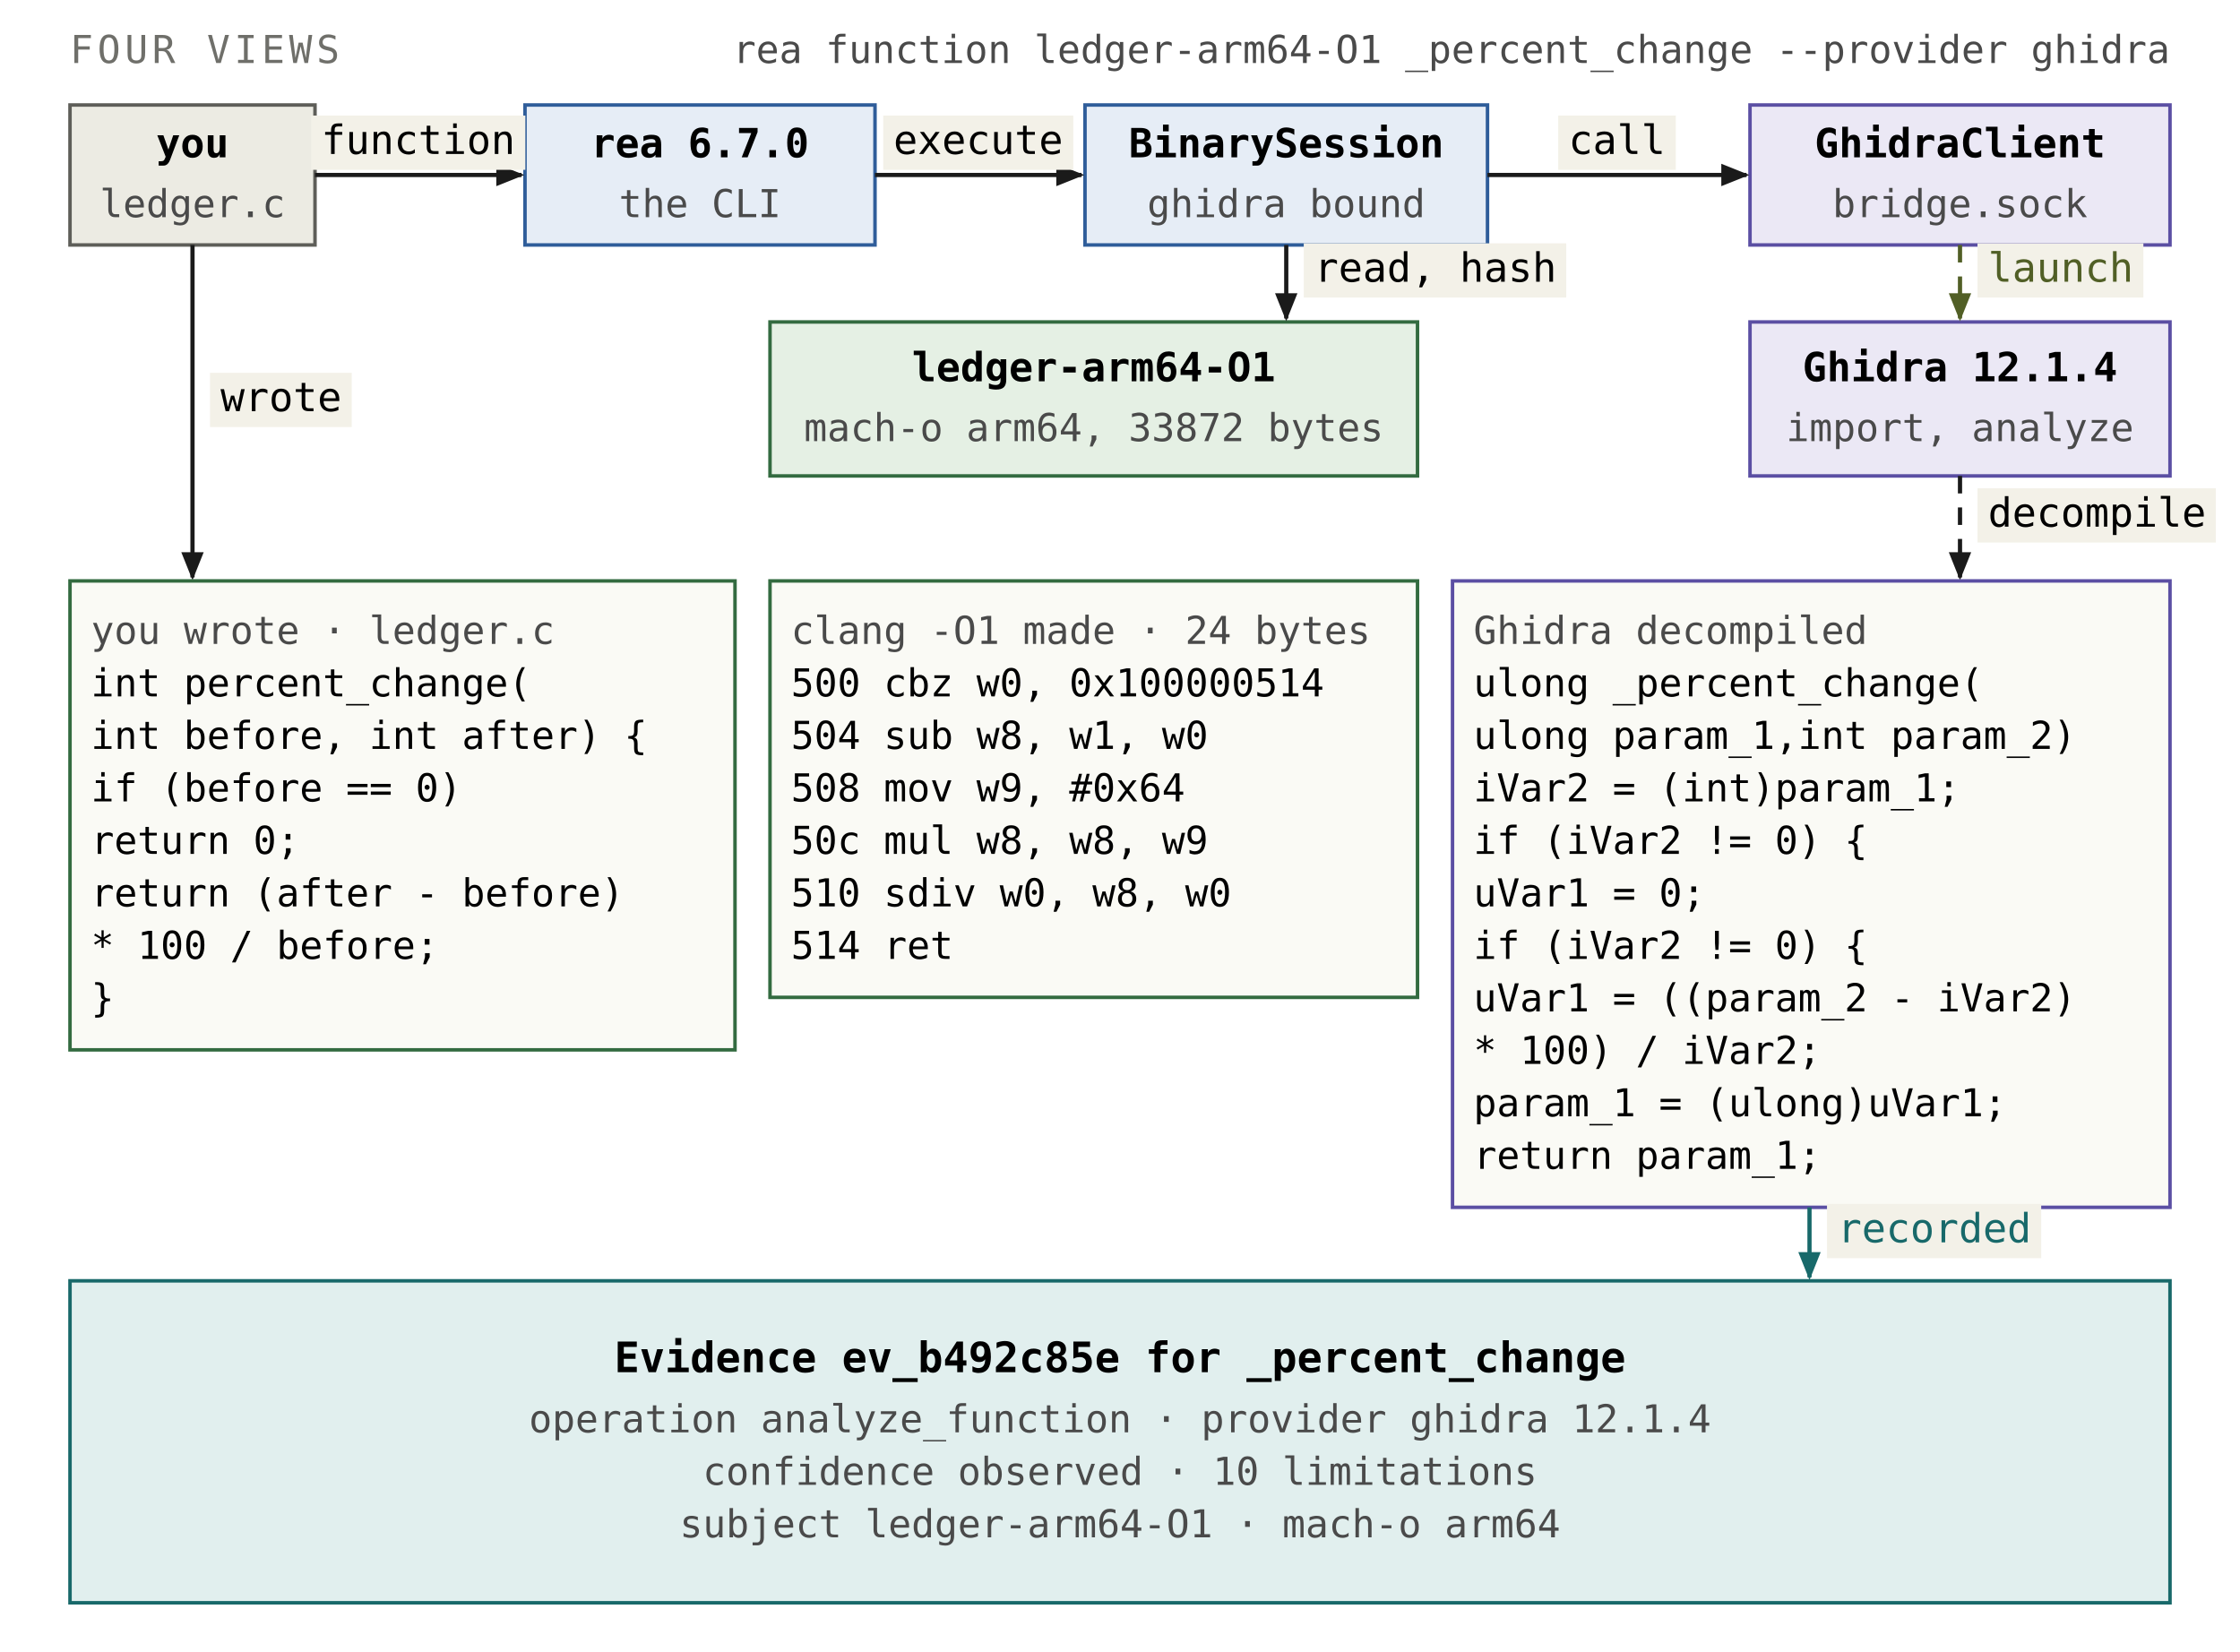
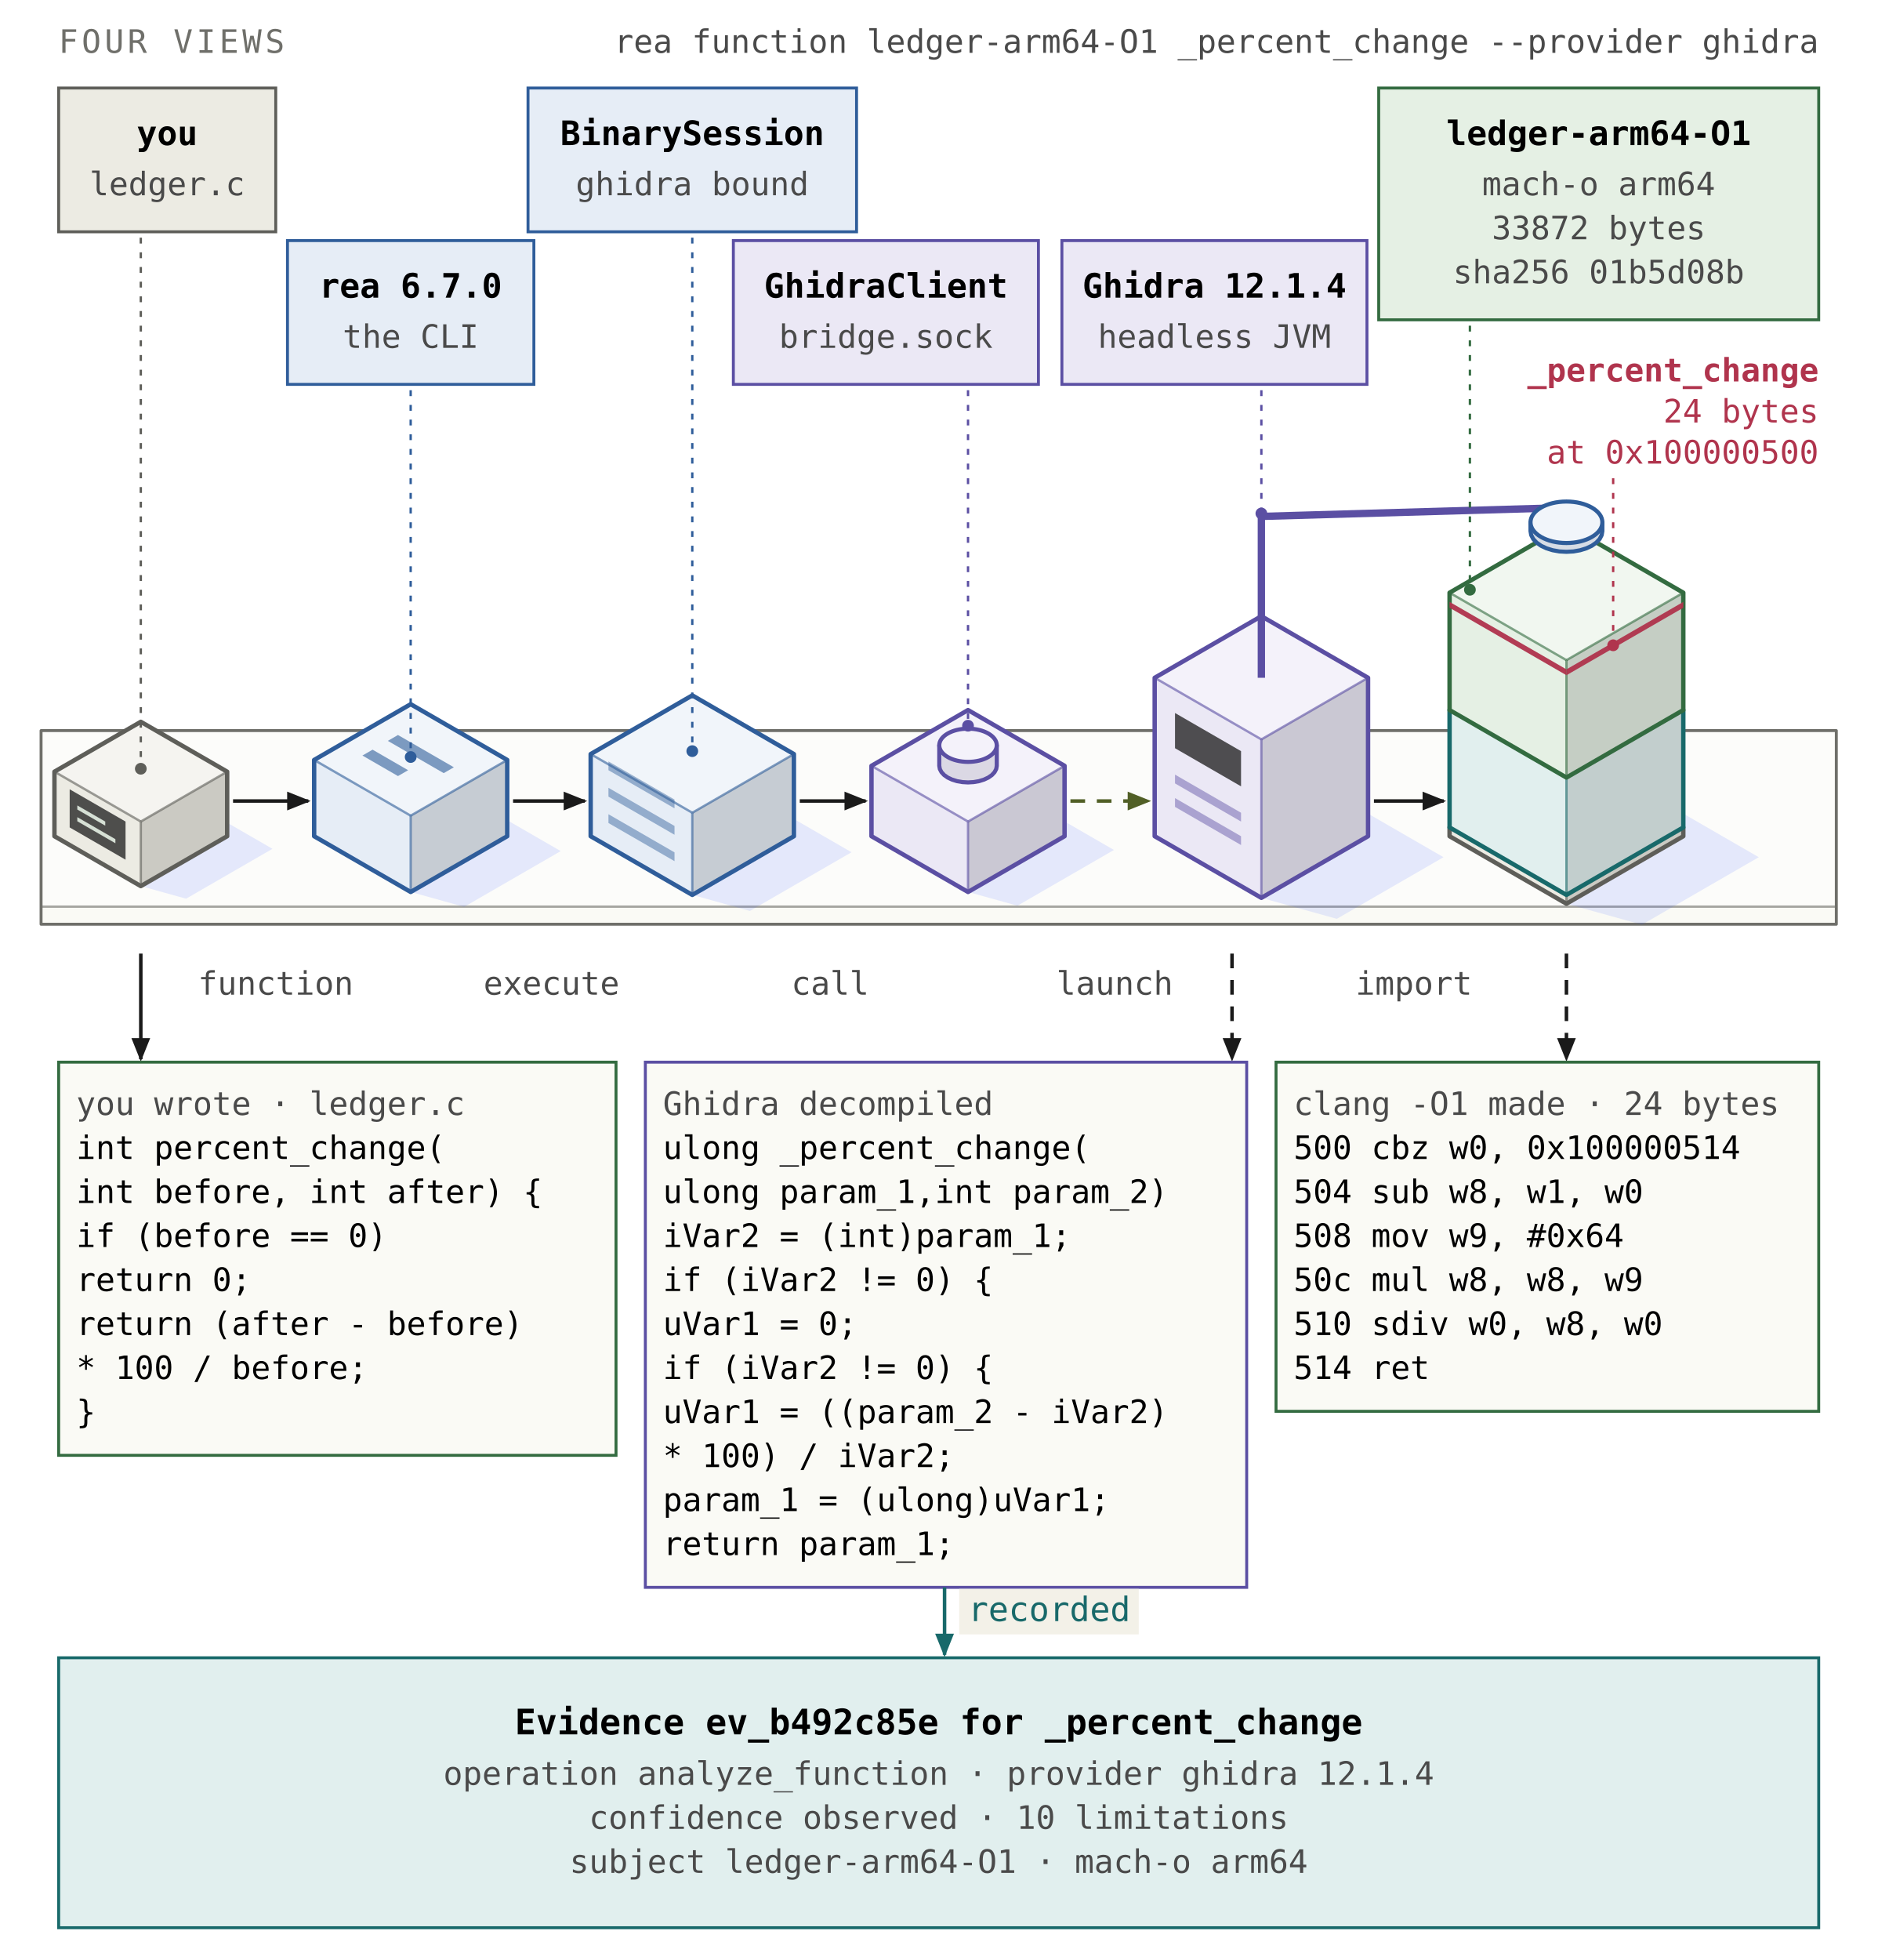
- <svg xmlns="http://www.w3.org/2000/svg" viewBox="0 0 640 472" role="img" aria-labelledby="plate-rea-investigation-title plate-rea-investigation-desc" font-family="JetBrains Mono, ui-monospace, monospace">
+ <svg xmlns="http://www.w3.org/2000/svg" viewBox="0 0 640 668" role="img" aria-labelledby="plate-rea-investigation-title plate-rea-investigation-desc" font-family="JetBrains Mono, ui-monospace, monospace">
  <defs>
    <marker id="plate-rea-investigation-head-ink" viewBox="0 0 10 10" refX="9" refY="5" markerWidth="8" markerHeight="8" markerUnits="userSpaceOnUse" orient="auto-start-reverse">
      <path d="M0 1 L10 5 L0 9 z" fill="var(--m-ink, #1a1a1a)" />
    </marker>
    <marker id="plate-rea-investigation-head-olive" viewBox="0 0 10 10" refX="9" refY="5" markerWidth="8" markerHeight="8" markerUnits="userSpaceOnUse" orient="auto-start-reverse">
      <path d="M0 1 L10 5 L0 9 z" fill="var(--m-olive-ink, #515f26)" />
    </marker>
    <marker id="plate-rea-investigation-head-teal" viewBox="0 0 10 10" refX="9" refY="5" markerWidth="8" markerHeight="8" markerUnits="userSpaceOnUse" orient="auto-start-reverse">
      <path d="M0 1 L10 5 L0 9 z" fill="var(--m-teal-ink, #18696a)" />
    </marker>
  </defs>
  <text x="20" y="18" font-size="11" letter-spacing="1.2" fill="var(--m-ink-mute, #6f6f6a)">FOUR VIEWS</text>
  <text x="620" y="18" font-size="11" text-anchor="end" fill="var(--m-ink-soft, #4a4a4a)">rea function ledger-arm64-O1 _percent_change --provider ghidra</text>
-   <rect x="20" y="30" width="70" height="40" fill="var(--m-grey-fill, #ecebe3)" stroke="var(--m-grey-ink, #5e5e59)" />
-   <text x="55" y="44.95" font-size="11.5" text-anchor="middle" font-weight="700">you</text>
-   <text x="55" y="62.05" font-size="11" text-anchor="middle" class="m-serif" fill="var(--m-ink-soft, #4a4a4a)">ledger.c</text>
-   <rect x="150" y="30" width="100" height="40" fill="var(--m-blue-fill, #e6edf6)" stroke="var(--m-blue-ink, #2f5d9a)" />
-   <text x="200" y="44.95" font-size="11.5" text-anchor="middle" font-weight="700">rea 6.7.0</text>
-   <text x="200" y="62.05" font-size="11" text-anchor="middle" class="m-serif" fill="var(--m-ink-soft, #4a4a4a)">the CLI</text>
-   <rect x="310" y="30" width="115" height="40" fill="var(--m-blue-fill, #e6edf6)" stroke="var(--m-blue-ink, #2f5d9a)" />
-   <text x="367.5" y="44.95" font-size="11.5" text-anchor="middle" font-weight="700">BinarySession</text>
-   <text x="367.5" y="62.05" font-size="11" text-anchor="middle" class="m-serif" fill="var(--m-ink-soft, #4a4a4a)">ghidra bound</text>
-   <rect x="500" y="30" width="120" height="40" fill="var(--m-violet-fill, #ebe8f5)" stroke="var(--m-violet-ink, #5b4fa3)" />
-   <text x="560" y="44.95" font-size="11.5" text-anchor="middle" font-weight="700">GhidraClient</text>
-   <text x="560" y="62.05" font-size="11" text-anchor="middle" class="m-serif" fill="var(--m-ink-soft, #4a4a4a)">bridge.sock</text>
-   <line x1="90" y1="50" x2="149" y2="50" stroke="var(--m-ink, #1a1a1a)" stroke-width="1.2" marker-end="url(#plate-rea-investigation-head-ink)" />
-   <rect class="m-knock" x="88.9" y="33.03" width="61.2" height="15.5" fill="var(--m-panel, #f3f1e8)" />
-   <text x="119.5" y="44" font-size="11.5" text-anchor="middle">function</text>
-   <line x1="250" y1="50" x2="309" y2="50" stroke="var(--m-ink, #1a1a1a)" stroke-width="1.2" marker-end="url(#plate-rea-investigation-head-ink)" />
-   <rect class="m-knock" x="252.35" y="33.03" width="54.3" height="15.5" fill="var(--m-panel, #f3f1e8)" />
-   <text x="279.5" y="44" font-size="11.5" text-anchor="middle">execute</text>
-   <line x1="425" y1="50" x2="499" y2="50" stroke="var(--m-ink, #1a1a1a)" stroke-width="1.2" marker-end="url(#plate-rea-investigation-head-ink)" />
-   <rect class="m-knock" x="445.2" y="33.03" width="33.6" height="15.5" fill="var(--m-panel, #f3f1e8)" />
-   <text x="462" y="44" font-size="11.5" text-anchor="middle">call</text>
-   <rect x="500" y="92" width="120" height="44" fill="var(--m-violet-fill, #ebe8f5)" stroke="var(--m-violet-ink, #5b4fa3)" />
-   <text x="560" y="108.95" font-size="11.5" text-anchor="middle" font-weight="700">Ghidra 12.1.4</text>
-   <text x="560" y="126.05" font-size="11" text-anchor="middle" class="m-serif" fill="var(--m-ink-soft, #4a4a4a)">import, analyze</text>
-   <line x1="560" y1="70" x2="560" y2="91" stroke="var(--m-olive-ink, #515f26)" stroke-width="1.2" stroke-dasharray="5 4" marker-end="url(#plate-rea-investigation-head-olive)" />
-   <rect class="m-knock" x="565" y="69.53" width="47.4" height="15.5" fill="var(--m-panel, #f3f1e8)" />
-   <text x="568" y="80.5" font-size="11.5" fill="var(--m-olive-ink, #515f26)">launch</text>
-   <rect x="220" y="92" width="185" height="44" fill="var(--m-green-fill, #e5f0e4)" stroke="var(--m-green-ink, #336b40)" />
-   <text x="312.5" y="108.95" font-size="11.5" text-anchor="middle" font-weight="700">ledger-arm64-O1</text>
-   <text x="312.5" y="126.05" font-size="11" text-anchor="middle" class="m-serif" fill="var(--m-ink-soft, #4a4a4a)">mach-o arm64, 33872 bytes</text>
-   <line x1="367.5" y1="70" x2="367.5" y2="91" stroke="var(--m-ink, #1a1a1a)" stroke-width="1.2" marker-end="url(#plate-rea-investigation-head-ink)" />
-   <rect class="m-knock" x="372.5" y="69.53" width="75" height="15.5" fill="var(--m-panel, #f3f1e8)" />
-   <text x="375.5" y="80.5" font-size="11.5">read, hash</text>
-   <line x1="55" y1="70" x2="55" y2="165" stroke="var(--m-ink, #1a1a1a)" stroke-width="1.2" marker-end="url(#plate-rea-investigation-head-ink)" />
-   <rect class="m-knock" x="60" y="106.53" width="40.5" height="15.5" fill="var(--m-panel, #f3f1e8)" />
-   <text x="63" y="117.5" font-size="11.5">wrote</text>
-   <line x1="560" y1="136" x2="560" y2="165" stroke="var(--m-ink, #1a1a1a)" stroke-width="1.2" stroke-dasharray="5 4" marker-end="url(#plate-rea-investigation-head-ink)" />
-   <rect class="m-knock" x="565" y="139.53" width="68.1" height="15.5" fill="var(--m-panel, #f3f1e8)" />
-   <text x="568" y="150.5" font-size="11.5">decompile</text>
-   <rect x="20" y="166" width="190" height="134" fill="var(--m-paper, #fafaf5)" stroke="var(--m-green-ink, #336b40)" />
-   <text x="26" y="184" font-size="11" fill="var(--m-ink-soft, #4a4a4a)">you wrote · ledger.c</text>
-   <text x="26" y="199" font-size="11">int percent_change(</text>
-   <text x="26" y="214" font-size="11">  int before, int after) {</text>
-   <text x="26" y="229" font-size="11">  if (before == 0)</text>
-   <text x="26" y="244" font-size="11">    return 0;</text>
-   <text x="26" y="259" font-size="11">  return (after - before)</text>
-   <text x="26" y="274" font-size="11">    * 100 / before;</text>
-   <text x="26" y="289" font-size="11">}</text>
-   <rect x="220" y="166" width="185" height="119" fill="var(--m-paper, #fafaf5)" stroke="var(--m-green-ink, #336b40)" />
-   <text x="226" y="184" font-size="11" fill="var(--m-ink-soft, #4a4a4a)">clang -O1 made · 24 bytes</text>
-   <text x="226" y="199" font-size="11">500  cbz w0, 0x100000514</text>
-   <text x="226" y="214" font-size="11">504  sub w8, w1, w0</text>
-   <text x="226" y="229" font-size="11">508  mov w9, #0x64</text>
-   <text x="226" y="244" font-size="11">50c  mul w8, w8, w9</text>
-   <text x="226" y="259" font-size="11">510  sdiv w0, w8, w0</text>
-   <text x="226" y="274" font-size="11">514  ret</text>
-   <rect x="415" y="166" width="205" height="179" fill="var(--m-paper, #fafaf5)" stroke="var(--m-violet-ink, #5b4fa3)" />
-   <text x="421" y="184" font-size="11" fill="var(--m-ink-soft, #4a4a4a)">Ghidra decompiled</text>
-   <text x="421" y="199" font-size="11">ulong _percent_change(</text>
-   <text x="421" y="214" font-size="11">  ulong param_1,int param_2)</text>
-   <text x="421" y="229" font-size="11">iVar2 = (int)param_1;</text>
-   <text x="421" y="244" font-size="11">if (iVar2 != 0) {</text>
-   <text x="421" y="259" font-size="11">  uVar1 = 0;</text>
-   <text x="421" y="274" font-size="11">  if (iVar2 != 0) {</text>
-   <text x="421" y="289" font-size="11">  uVar1 = ((param_2 - iVar2)</text>
-   <text x="421" y="304" font-size="11">    * 100) / iVar2;</text>
-   <text x="421" y="319" font-size="11">  param_1 = (ulong)uVar1;</text>
-   <text x="421" y="334" font-size="11">return param_1;</text>
-   <line x1="517" y1="345" x2="517" y2="365" stroke="var(--m-teal-ink, #18696a)" stroke-width="1.2" marker-end="url(#plate-rea-investigation-head-teal)" />
-   <rect class="m-knock" x="522" y="344.03" width="61.2" height="15.5" fill="var(--m-panel, #f3f1e8)" />
-   <text x="525" y="355" font-size="11.5" fill="var(--m-teal-ink, #18696a)">recorded</text>
-   <rect x="20" y="366" width="600" height="92" fill="var(--m-teal-fill, #e1efee)" stroke="var(--m-teal-ink, #18696a)" />
-   <text x="320" y="392.1" font-size="12" text-anchor="middle" font-weight="700">Evidence ev_b492c85e for _percent_change</text>
-   <text x="320" y="409.3" font-size="11" text-anchor="middle" class="m-serif" fill="var(--m-ink-soft, #4a4a4a)">operation analyze_function · provider ghidra 12.1.4</text>
-   <text x="320" y="424.3" font-size="11" text-anchor="middle" class="m-serif" fill="var(--m-ink-soft, #4a4a4a)">confidence observed · 10 limitations</text>
-   <text x="320" y="439.3" font-size="11" text-anchor="middle" class="m-serif" fill="var(--m-ink-soft, #4a4a4a)">subject ledger-arm64-O1 · mach-o arm64</text>
+   <rect x="20" y="30" width="74" height="49" fill="var(--m-grey-fill, #ecebe3)" stroke="var(--m-grey-ink, #5e5e59)" />
+   <text x="57" y="49.45" font-size="11.5" text-anchor="middle" font-weight="700">you</text>
+   <text x="57" y="66.55" font-size="11" text-anchor="middle" class="m-serif" fill="var(--m-ink-soft, #4a4a4a)">ledger.c</text>
+   <rect x="98" y="82" width="84" height="49" fill="var(--m-blue-fill, #e6edf6)" stroke="var(--m-blue-ink, #2f5d9a)" />
+   <text x="140" y="101.45" font-size="11.5" text-anchor="middle" font-weight="700">rea 6.7.0</text>
+   <text x="140" y="118.55" font-size="11" text-anchor="middle" class="m-serif" fill="var(--m-ink-soft, #4a4a4a)">the CLI</text>
+   <rect x="180" y="30" width="112" height="49" fill="var(--m-blue-fill, #e6edf6)" stroke="var(--m-blue-ink, #2f5d9a)" />
+   <text x="236" y="49.45" font-size="11.5" text-anchor="middle" font-weight="700">BinarySession</text>
+   <text x="236" y="66.55" font-size="11" text-anchor="middle" class="m-serif" fill="var(--m-ink-soft, #4a4a4a)">ghidra bound</text>
+   <rect x="250" y="82" width="104" height="49" fill="var(--m-violet-fill, #ebe8f5)" stroke="var(--m-violet-ink, #5b4fa3)" />
+   <text x="302" y="101.45" font-size="11.5" text-anchor="middle" font-weight="700">GhidraClient</text>
+   <text x="302" y="118.55" font-size="11" text-anchor="middle" class="m-serif" fill="var(--m-ink-soft, #4a4a4a)">bridge.sock</text>
+   <rect x="362" y="82" width="104" height="49" fill="var(--m-violet-fill, #ebe8f5)" stroke="var(--m-violet-ink, #5b4fa3)" />
+   <text x="414" y="101.45" font-size="11.5" text-anchor="middle" font-weight="700">Ghidra 12.1.4</text>
+   <text x="414" y="118.55" font-size="11" text-anchor="middle" class="m-serif" fill="var(--m-ink-soft, #4a4a4a)">headless JVM</text>
+   <rect x="470" y="30" width="150" height="79" fill="var(--m-green-fill, #e5f0e4)" stroke="var(--m-green-ink, #336b40)" />
+   <text x="545" y="49.45" font-size="11.5" text-anchor="middle" font-weight="700">ledger-arm64-O1</text>
+   <text x="545" y="66.55" font-size="11" text-anchor="middle" class="m-serif" fill="var(--m-ink-soft, #4a4a4a)">mach-o arm64</text>
+   <text x="545" y="81.55" font-size="11" text-anchor="middle" class="m-serif" fill="var(--m-ink-soft, #4a4a4a)">33872 bytes</text>
+   <text x="545" y="96.55" font-size="11" text-anchor="middle" class="m-serif" fill="var(--m-ink-soft, #4a4a4a)">sha256 01b5d08b</text>
+   <polygon points="14,315 626,315 626,309 626,249 14,249 14,309" fill="var(--m-panel, #f3f1e8)" />
+   <polygon points="14,315 626,315 626,309 14,309" fill="var(--m-paper, #fafaf5)" />
+   <polygon points="14,309 626,309 626,249 14,249" fill="var(--m-paper, #fafaf5)" />
+   <polygon points="14,309 626,309 626,249 14,249" fill="var(--m-shine, #ffffff)" fill-opacity="0.45" />
+   <polyline points="14,309 626,309" fill="none" stroke="var(--m-ink-mute, #6f6f6a)" stroke-width="0.8" stroke-opacity="0.6" />
+   <polygon points="14,315 626,315 626,309 626,249 14,249 14,309" fill="none" stroke="var(--m-ink-mute, #6f6f6a)" stroke-width="1" stroke-linejoin="round" />
+   <polygon points="18.56,285 48,268 63.43,272.29 92.88,289.29 63.43,306.29 48,302" fill="var(--m-accent, #3553ff)" fill-opacity="0.12" />
+   <polygon points="48,246 77.44,263 77.44,285 48,302 18.56,285 18.56,263" fill="var(--m-panel, #f3f1e8)" />
+   <polygon points="48,246 77.44,263 48,280 18.56,263" fill="var(--m-grey-fill, #ecebe3)" />
+   <polygon points="48,246 77.44,263 48,280 18.56,263" fill="var(--m-shine, #ffffff)" fill-opacity="0.45" />
+   <polygon points="18.56,285 48,302 48,280 18.56,263" fill="var(--m-grey-fill, #ecebe3)" />
+   <polygon points="77.44,285 48,302 48,280 77.44,263" fill="var(--m-grey-fill, #ecebe3)" />
+   <polygon points="77.44,285 48,302 48,280 77.44,263" fill="var(--m-shade, #1a1a1a)" fill-opacity="0.16" />
+   <polyline points="48,280 77.44,263" fill="none" stroke="var(--m-grey-ink, #5e5e59)" stroke-width="0.8" stroke-opacity="0.6" />
+   <polyline points="48,280 18.56,263" fill="none" stroke="var(--m-grey-ink, #5e5e59)" stroke-width="0.8" stroke-opacity="0.6" />
+   <polyline points="48,280 48,302" fill="none" stroke="var(--m-grey-ink, #5e5e59)" stroke-width="0.8" stroke-opacity="0.6" />
+   <polygon points="48,246 77.44,263 77.44,285 48,302 18.56,285 18.56,263" fill="none" stroke="var(--m-grey-ink, #5e5e59)" stroke-width="1.5" stroke-linejoin="round" />
+   <polygon points="23.75,282 42.8,293 42.8,280 23.75,269" fill="var(--m-ink, #1a1a1a)" fill-opacity="0.75" />
+   <polygon points="26.35,274.5 35.88,280 35.88,281.4 26.35,275.9" fill="var(--m-green-fill, #e5f0e4)" fill-opacity="0.9" />
+   <polygon points="26.35,278.5 39.34,286 39.34,287.4 26.35,279.9" fill="var(--m-green-fill, #e5f0e4)" fill-opacity="0.9" />
+   <polygon points="107.09,285 140,266 158.24,271.07 191.15,290.07 158.24,309.07 140,304" fill="var(--m-accent, #3553ff)" fill-opacity="0.12" />
+   <polygon points="140,240 172.91,259 172.91,285 140,304 107.09,285 107.09,259" fill="var(--m-panel, #f3f1e8)" />
+   <polygon points="140,240 172.91,259 140,278 107.09,259" fill="var(--m-blue-fill, #e6edf6)" />
+   <polygon points="140,240 172.91,259 140,278 107.09,259" fill="var(--m-shine, #ffffff)" fill-opacity="0.45" />
+   <polygon points="107.09,285 140,304 140,278 107.09,259" fill="var(--m-blue-fill, #e6edf6)" />
+   <polygon points="172.91,285 140,304 140,278 172.91,259" fill="var(--m-blue-fill, #e6edf6)" />
+   <polygon points="172.91,285 140,304 140,278 172.91,259" fill="var(--m-shade, #1a1a1a)" fill-opacity="0.16" />
+   <polyline points="140,278 172.91,259" fill="none" stroke="var(--m-blue-ink, #2f5d9a)" stroke-width="0.8" stroke-opacity="0.6" />
+   <polyline points="140,278 107.09,259" fill="none" stroke="var(--m-blue-ink, #2f5d9a)" stroke-width="0.8" stroke-opacity="0.6" />
+   <polyline points="140,278 140,304" fill="none" stroke="var(--m-blue-ink, #2f5d9a)" stroke-width="0.8" stroke-opacity="0.6" />
+   <polygon points="140,240 172.91,259 172.91,285 140,304 107.09,285 107.09,259" fill="none" stroke="var(--m-blue-ink, #2f5d9a)" stroke-width="1.5" stroke-linejoin="round" />
+   <polygon points="135.67,250.5 154.72,261.5 151.26,263.5 132.21,252.5" fill="var(--m-blue-ink, #2f5d9a)" fill-opacity="0.6" />
+   <polygon points="127.01,255.5 139.13,262.5 135.67,264.5 123.55,257.5" fill="var(--m-blue-ink, #2f5d9a)" fill-opacity="0.6" />
+   <polygon points="201.36,285 236,265 255.64,270.46 290.28,290.46 255.64,310.46 236,305" fill="var(--m-accent, #3553ff)" fill-opacity="0.12" />
+   <polygon points="236,237 270.64,257 270.64,285 236,305 201.36,285 201.36,257" fill="var(--m-panel, #f3f1e8)" />
+   <polygon points="236,237 270.64,257 236,277 201.36,257" fill="var(--m-blue-fill, #e6edf6)" />
+   <polygon points="236,237 270.64,257 236,277 201.36,257" fill="var(--m-shine, #ffffff)" fill-opacity="0.45" />
+   <polygon points="201.36,285 236,305 236,277 201.36,257" fill="var(--m-blue-fill, #e6edf6)" />
+   <polygon points="270.64,285 236,305 236,277 270.64,257" fill="var(--m-blue-fill, #e6edf6)" />
+   <polygon points="270.64,285 236,305 236,277 270.64,257" fill="var(--m-shade, #1a1a1a)" fill-opacity="0.16" />
+   <polyline points="236,277 270.64,257" fill="none" stroke="var(--m-blue-ink, #2f5d9a)" stroke-width="0.8" stroke-opacity="0.6" />
+   <polyline points="236,277 201.36,257" fill="none" stroke="var(--m-blue-ink, #2f5d9a)" stroke-width="0.8" stroke-opacity="0.6" />
+   <polyline points="236,277 236,305" fill="none" stroke="var(--m-blue-ink, #2f5d9a)" stroke-width="0.8" stroke-opacity="0.6" />
+   <polygon points="236,237 270.64,257 270.64,285 236,305 201.36,285 201.36,257" fill="none" stroke="var(--m-blue-ink, #2f5d9a)" stroke-width="1.5" stroke-linejoin="round" />
+   <polygon points="207.42,280.5 229.94,293.5 229.94,290.5 207.42,277.5" fill="var(--m-blue-ink, #2f5d9a)" fill-opacity="0.45" />
+   <polygon points="207.42,271.5 229.94,284.5 229.94,281.5 207.42,268.5" fill="var(--m-blue-ink, #2f5d9a)" fill-opacity="0.45" />
+   <polygon points="207.42,262.5 229.94,275.5 229.94,272.5 207.42,259.5" fill="var(--m-blue-ink, #2f5d9a)" fill-opacity="0.45" />
+   <polygon points="297.09,285 330,266 346.84,270.68 379.74,289.68 346.84,308.68 330,304" fill="var(--m-accent, #3553ff)" fill-opacity="0.12" />
+   <polygon points="330,242 362.91,261 362.91,285 330,304 297.09,285 297.09,261" fill="var(--m-panel, #f3f1e8)" />
+   <polygon points="330,242 362.91,261 330,280 297.09,261" fill="var(--m-violet-fill, #ebe8f5)" />
+   <polygon points="330,242 362.91,261 330,280 297.09,261" fill="var(--m-shine, #ffffff)" fill-opacity="0.45" />
+   <polygon points="297.09,285 330,304 330,280 297.09,261" fill="var(--m-violet-fill, #ebe8f5)" />
+   <polygon points="362.91,285 330,304 330,280 362.91,261" fill="var(--m-violet-fill, #ebe8f5)" />
+   <polygon points="362.91,285 330,304 330,280 362.91,261" fill="var(--m-shade, #1a1a1a)" fill-opacity="0.16" />
+   <polyline points="330,280 362.91,261" fill="none" stroke="var(--m-violet-ink, #5b4fa3)" stroke-width="0.8" stroke-opacity="0.6" />
+   <polyline points="330,280 297.09,261" fill="none" stroke="var(--m-violet-ink, #5b4fa3)" stroke-width="0.8" stroke-opacity="0.6" />
+   <polyline points="330,280 330,304" fill="none" stroke="var(--m-violet-ink, #5b4fa3)" stroke-width="0.8" stroke-opacity="0.6" />
+   <polygon points="330,242 362.91,261 362.91,285 330,304 297.09,285 297.09,261" fill="none" stroke="var(--m-violet-ink, #5b4fa3)" stroke-width="1.5" stroke-linejoin="round" />
+   <polygon points="320.2,254 320.2,261 320.39,262.1 320.95,263.16 321.85,264.14 323.07,265 324.56,265.7 326.25,266.23 328.09,266.55 330,266.66 331.91,266.55 333.75,266.23 335.44,265.7 336.93,265 338.15,264.14 339.05,263.16 339.61,262.1 339.8,261 339.8,254" fill="var(--m-violet-fill, #ebe8f5)" />
+   <polygon points="320.2,254 320.2,261 320.39,262.1 320.95,263.16 321.85,264.14 323.07,265 324.56,265.7 326.25,266.23 328.09,266.55 330,266.66 331.91,266.55 333.75,266.23 335.44,265.7 336.93,265 338.15,264.14 339.05,263.16 339.61,262.1 339.8,261 339.8,254" fill="var(--m-shade, #1a1a1a)" fill-opacity="0.08" />
+   <polygon points="320.2,254 320.2,261 320.39,262.1 320.95,263.16 321.85,264.14 323.07,265 324.56,265.7 326.25,266.23 328.09,266.55 330,266.66 331.91,266.55 333.75,266.23 335.44,265.7 336.93,265 338.15,264.14 339.05,263.16 339.61,262.1 339.8,261 339.8,254" fill="none" stroke="var(--m-violet-ink, #5b4fa3)" stroke-width="1.4" stroke-linejoin="round" />
+   <ellipse cx="330" cy="254" rx="9.8" ry="5.66" fill="var(--m-violet-fill, #ebe8f5)" />
+   <ellipse cx="330" cy="254" rx="9.8" ry="5.66" fill="var(--m-shine, #ffffff)" fill-opacity="0.45" stroke="var(--m-violet-ink, #5b4fa3)" stroke-width="1.4" />
+   <polygon points="393.63,285 430,264 455.72,271.15 492.09,292.15 455.72,313.15 430,306" fill="var(--m-accent, #3553ff)" fill-opacity="0.12" />
+   <polygon points="430,210 466.37,231 466.37,285 430,306 393.63,285 393.63,231" fill="var(--m-panel, #f3f1e8)" />
+   <polygon points="430,210 466.37,231 430,252 393.63,231" fill="var(--m-violet-fill, #ebe8f5)" />
+   <polygon points="430,210 466.37,231 430,252 393.63,231" fill="var(--m-shine, #ffffff)" fill-opacity="0.45" />
+   <polygon points="393.63,285 430,306 430,252 393.63,231" fill="var(--m-violet-fill, #ebe8f5)" />
+   <polygon points="466.37,285 430,306 430,252 466.37,231" fill="var(--m-violet-fill, #ebe8f5)" />
+   <polygon points="466.37,285 430,306 430,252 466.37,231" fill="var(--m-shade, #1a1a1a)" fill-opacity="0.16" />
+   <polyline points="430,252 466.37,231" fill="none" stroke="var(--m-violet-ink, #5b4fa3)" stroke-width="0.8" stroke-opacity="0.6" />
+   <polyline points="430,252 393.63,231" fill="none" stroke="var(--m-violet-ink, #5b4fa3)" stroke-width="0.8" stroke-opacity="0.6" />
+   <polyline points="430,252 430,306" fill="none" stroke="var(--m-violet-ink, #5b4fa3)" stroke-width="0.8" stroke-opacity="0.6" />
+   <polygon points="430,210 466.37,231 466.37,285 430,306 393.63,285 393.63,231" fill="none" stroke="var(--m-violet-ink, #5b4fa3)" stroke-width="1.5" stroke-linejoin="round" />
+   <polygon points="400.56,255 423.07,268 423.07,256 400.56,243" fill="var(--m-ink, #1a1a1a)" fill-opacity="0.75" />
+   <polygon points="400.56,275 423.07,288 423.07,285 400.56,272" fill="var(--m-violet-ink, #5b4fa3)" fill-opacity="0.45" />
+   <polygon points="400.56,267 423.07,280 423.07,277 400.56,264" fill="var(--m-violet-ink, #5b4fa3)" fill-opacity="0.45" />
+   <polygon points="494.16,285 534,262 559.72,269.15 599.56,292.15 559.72,315.15 534,308" fill="var(--m-accent, #3553ff)" fill-opacity="0.12" />
+   <polygon points="534,259 573.84,282 573.84,285 534,308 494.16,285 494.16,282" fill="var(--m-panel, #f3f1e8)" />
+   <polygon points="534,259 573.84,282 534,305 494.16,282" fill="var(--m-grey-fill, #ecebe3)" />
+   <polygon points="534,259 573.84,282 534,305 494.16,282" fill="var(--m-shine, #ffffff)" fill-opacity="0.45" />
+   <polygon points="494.16,285 534,308 534,305 494.16,282" fill="var(--m-grey-fill, #ecebe3)" />
+   <polygon points="573.84,285 534,308 534,305 573.84,282" fill="var(--m-grey-fill, #ecebe3)" />
+   <polygon points="573.84,285 534,308 534,305 573.84,282" fill="var(--m-shade, #1a1a1a)" fill-opacity="0.16" />
+   <polyline points="534,305 573.84,282" fill="none" stroke="var(--m-grey-ink, #5e5e59)" stroke-width="0.8" stroke-opacity="0.6" />
+   <polyline points="534,305 494.16,282" fill="none" stroke="var(--m-grey-ink, #5e5e59)" stroke-width="0.8" stroke-opacity="0.6" />
+   <polyline points="534,305 534,308" fill="none" stroke="var(--m-grey-ink, #5e5e59)" stroke-width="0.8" stroke-opacity="0.6" />
+   <polygon points="534,259 573.84,282 573.84,285 534,308 494.16,285 494.16,282" fill="none" stroke="var(--m-grey-ink, #5e5e59)" stroke-width="1.5" stroke-linejoin="round" />
+   <polygon points="534,219 573.84,242 573.84,282 534,305 494.16,282 494.16,242" fill="var(--m-panel, #f3f1e8)" />
+   <polygon points="534,219 573.84,242 534,265 494.16,242" fill="var(--m-teal-fill, #e1efee)" />
+   <polygon points="534,219 573.84,242 534,265 494.16,242" fill="var(--m-shine, #ffffff)" fill-opacity="0.45" />
+   <polygon points="494.16,282 534,305 534,265 494.16,242" fill="var(--m-teal-fill, #e1efee)" />
+   <polygon points="573.84,282 534,305 534,265 573.84,242" fill="var(--m-teal-fill, #e1efee)" />
+   <polygon points="573.84,282 534,305 534,265 573.84,242" fill="var(--m-shade, #1a1a1a)" fill-opacity="0.16" />
+   <polyline points="534,265 573.84,242" fill="none" stroke="var(--m-teal-ink, #18696a)" stroke-width="0.8" stroke-opacity="0.6" />
+   <polyline points="534,265 494.16,242" fill="none" stroke="var(--m-teal-ink, #18696a)" stroke-width="0.8" stroke-opacity="0.6" />
+   <polyline points="534,265 534,305" fill="none" stroke="var(--m-teal-ink, #18696a)" stroke-width="0.8" stroke-opacity="0.6" />
+   <polygon points="534,219 573.84,242 573.84,282 534,305 494.16,282 494.16,242" fill="none" stroke="var(--m-teal-ink, #18696a)" stroke-width="1.5" stroke-linejoin="round" />
+   <polygon points="534,179 573.84,202 573.84,242 534,265 494.16,242 494.16,202" fill="var(--m-panel, #f3f1e8)" />
+   <polygon points="534,179 573.84,202 534,225 494.16,202" fill="var(--m-green-fill, #e5f0e4)" />
+   <polygon points="534,179 573.84,202 534,225 494.16,202" fill="var(--m-shine, #ffffff)" fill-opacity="0.45" />
+   <polygon points="494.16,242 534,265 534,225 494.16,202" fill="var(--m-green-fill, #e5f0e4)" />
+   <polygon points="573.84,242 534,265 534,225 573.84,202" fill="var(--m-green-fill, #e5f0e4)" />
+   <polygon points="573.84,242 534,265 534,225 573.84,202" fill="var(--m-shade, #1a1a1a)" fill-opacity="0.16" />
+   <polyline points="534,225 573.84,202" fill="none" stroke="var(--m-green-ink, #336b40)" stroke-width="0.8" stroke-opacity="0.6" />
+   <polyline points="534,225 494.16,202" fill="none" stroke="var(--m-green-ink, #336b40)" stroke-width="0.8" stroke-opacity="0.6" />
+   <polyline points="534,225 534,265" fill="none" stroke="var(--m-green-ink, #336b40)" stroke-width="0.8" stroke-opacity="0.6" />
+   <polygon points="534,179 573.84,202 573.84,242 534,265 494.16,242 494.16,202" fill="none" stroke="var(--m-green-ink, #336b40)" stroke-width="1.5" stroke-linejoin="round" />
+   <polygon points="494.16,205.13 534,228.13 534,230.13 494.16,207.13" fill="var(--m-rose-ink, #b0344d)" fill-opacity="0.95" />
+   <polygon points="573.84,205.13 534,228.13 534,230.13 573.84,207.13" fill="var(--m-rose-ink, #b0344d)" fill-opacity="0.95" />
+   <line x1="430" y1="231" x2="430" y2="176" stroke="var(--m-violet-ink, #5b4fa3)" stroke-width="2.5" />
+   <line x1="430" y1="176" x2="534" y2="173" stroke="var(--m-violet-ink, #5b4fa3)" stroke-width="2.5" />
+   <polygon points="521.75,178 521.75,181 521.99,182.38 522.68,183.71 523.82,184.93 525.34,186 527.2,186.88 529.31,187.53 531.61,187.94 534,188.07 536.39,187.94 538.69,187.53 540.8,186.88 542.66,186 544.18,184.93 545.32,183.71 546.01,182.38 546.25,181 546.25,178" fill="var(--m-blue-fill, #e6edf6)" />
+   <polygon points="521.75,178 521.75,181 521.99,182.38 522.68,183.71 523.82,184.93 525.34,186 527.2,186.88 529.31,187.53 531.61,187.94 534,188.07 536.39,187.94 538.69,187.53 540.8,186.88 542.66,186 544.18,184.93 545.32,183.71 546.01,182.38 546.25,181 546.25,178" fill="var(--m-shade, #1a1a1a)" fill-opacity="0.08" />
+   <polygon points="521.75,178 521.75,181 521.99,182.38 522.68,183.71 523.82,184.93 525.34,186 527.2,186.88 529.31,187.53 531.61,187.94 534,188.07 536.39,187.94 538.69,187.53 540.8,186.88 542.66,186 544.18,184.93 545.32,183.71 546.01,182.38 546.25,181 546.25,178" fill="none" stroke="var(--m-blue-ink, #2f5d9a)" stroke-width="1.4" stroke-linejoin="round" />
+   <ellipse cx="534" cy="178" rx="12.25" ry="7.07" fill="var(--m-blue-fill, #e6edf6)" />
+   <ellipse cx="534" cy="178" rx="12.25" ry="7.07" fill="var(--m-shine, #ffffff)" fill-opacity="0.45" stroke="var(--m-blue-ink, #2f5d9a)" stroke-width="1.4" />
+   <polyline points="48,81 48,262" fill="none" stroke="var(--m-grey-ink, #5e5e59)" stroke-width="0.8" stroke-dasharray="2 3" />
+   <circle cx="48" cy="262" r="2" fill="var(--m-grey-ink, #5e5e59)" />
+   <polyline points="140,133 140,258" fill="none" stroke="var(--m-blue-ink, #2f5d9a)" stroke-width="0.8" stroke-dasharray="2 3" />
+   <circle cx="140" cy="258" r="2" fill="var(--m-blue-ink, #2f5d9a)" />
+   <polyline points="236,81 236,256" fill="none" stroke="var(--m-blue-ink, #2f5d9a)" stroke-width="0.8" stroke-dasharray="2 3" />
+   <circle cx="236" cy="256" r="2" fill="var(--m-blue-ink, #2f5d9a)" />
+   <polyline points="330,133 330,247.34" fill="none" stroke="var(--m-violet-ink, #5b4fa3)" stroke-width="0.8" stroke-dasharray="2 3" />
+   <circle cx="330" cy="247.34" r="2" fill="var(--m-violet-ink, #5b4fa3)" />
+   <polyline points="430,133 430,175" fill="none" stroke="var(--m-violet-ink, #5b4fa3)" stroke-width="0.8" stroke-dasharray="2 3" />
+   <circle cx="430" cy="175" r="2" fill="var(--m-violet-ink, #5b4fa3)" />
+   <polyline points="501.09,111 501.09,201" fill="none" stroke="var(--m-green-ink, #336b40)" stroke-width="0.8" stroke-dasharray="2 3" />
+   <circle cx="501.09" cy="201" r="2" fill="var(--m-green-ink, #336b40)" />
+   <g data-beat="1">
+     <animate attributeName="opacity" values="0;0;1" keyTimes="0;0;1" calcMode="spline" keySplines="0 0 1 1;0.23 1 0.32 1" dur="0.45s" begin="indefinite" fill="freeze" />
+     <animateTransform attributeName="transform" type="translate" values="0 4;0 4;0 0" keyTimes="0;0;1" calcMode="spline" keySplines="0 0 1 1;0.23 1 0.32 1" dur="0.45s" begin="indefinite" fill="freeze" />
+     <path d="M79.445 273 L105.091 273" fill="none" stroke="var(--m-ink, #1a1a1a)" stroke-width="1.2" stroke-linejoin="round" marker-end="url(#plate-rea-investigation-head-ink)" />
+     <circle class="m-packet" r="3.5" fill="var(--m-ink, #1a1a1a)" opacity="0">
+       <animateMotion path="M79.445 273 L105.091 273" keyPoints="0;0;1;1" keyTimes="0;0;0.688;1" calcMode="linear" dur="0.8s" begin="indefinite" fill="freeze" />
+       <animate attributeName="opacity" values="0;0;1;1;0" keyTimes="0;0;0.1;0.688;1" dur="0.8s" begin="indefinite" fill="freeze" />
+     </circle>
+     <text x="94" y="339" font-size="11" text-anchor="middle" fill="var(--m-ink-soft, #4a4a4a)">function</text>
+   </g>
+   <g data-beat="2">
+     <animate attributeName="opacity" values="0;0;1" keyTimes="0;0.571;1" calcMode="spline" keySplines="0 0 1 1;0.23 1 0.32 1" dur="1.05s" begin="indefinite" fill="freeze" />
+     <animateTransform attributeName="transform" type="translate" values="0 4;0 4;0 0" keyTimes="0;0.571;1" calcMode="spline" keySplines="0 0 1 1;0.23 1 0.32 1" dur="1.05s" begin="indefinite" fill="freeze" />
+     <path d="M174.909 273 L199.359 273" fill="none" stroke="var(--m-ink, #1a1a1a)" stroke-width="1.2" stroke-linejoin="round" marker-end="url(#plate-rea-investigation-head-ink)" />
+     <circle class="m-packet" r="3.5" fill="var(--m-ink, #1a1a1a)" opacity="0">
+       <animateMotion path="M174.909 273 L199.359 273" keyPoints="0;0;1;1" keyTimes="0;0.429;0.821;1" calcMode="linear" dur="1.4s" begin="indefinite" fill="freeze" />
+       <animate attributeName="opacity" values="0;0;1;1;0" keyTimes="0;0.429;0.486;0.821;1" dur="1.4s" begin="indefinite" fill="freeze" />
+     </circle>
+     <text x="188" y="339" font-size="11" text-anchor="middle" fill="var(--m-ink-soft, #4a4a4a)">execute</text>
+   </g>
+   <g data-beat="3">
+     <animate attributeName="opacity" values="0;0;1" keyTimes="0;0.727;1" calcMode="spline" keySplines="0 0 1 1;0.23 1 0.32 1" dur="1.65s" begin="indefinite" fill="freeze" />
+     <animateTransform attributeName="transform" type="translate" values="0 4;0 4;0 0" keyTimes="0;0.727;1" calcMode="spline" keySplines="0 0 1 1;0.23 1 0.32 1" dur="1.65s" begin="indefinite" fill="freeze" />
+     <path d="M272.641 273 L295.091 273" fill="none" stroke="var(--m-ink, #1a1a1a)" stroke-width="1.2" stroke-linejoin="round" marker-end="url(#plate-rea-investigation-head-ink)" />
+     <circle class="m-packet" r="3.5" fill="var(--m-ink, #1a1a1a)" opacity="0">
+       <animateMotion path="M272.641 273 L295.091 273" keyPoints="0;0;1;1" keyTimes="0;0.6;0.875;1" calcMode="linear" dur="2s" begin="indefinite" fill="freeze" />
+       <animate attributeName="opacity" values="0;0;1;1;0" keyTimes="0;0.6;0.64;0.875;1" dur="2s" begin="indefinite" fill="freeze" />
+     </circle>
+     <text x="283" y="339" font-size="11" text-anchor="middle" fill="var(--m-ink-soft, #4a4a4a)">call</text>
+   </g>
+   <g data-beat="4">
+     <animate attributeName="opacity" values="0;0;1" keyTimes="0;0.8;1" calcMode="spline" keySplines="0 0 1 1;0.23 1 0.32 1" dur="2.25s" begin="indefinite" fill="freeze" />
+     <animateTransform attributeName="transform" type="translate" values="0 4;0 4;0 0" keyTimes="0;0.8;1" calcMode="spline" keySplines="0 0 1 1;0.23 1 0.32 1" dur="2.25s" begin="indefinite" fill="freeze" />
+     <path d="M364.909 273 L391.627 273" fill="none" stroke="var(--m-olive-ink, #515f26)" stroke-width="1.2" stroke-dasharray="5 4" stroke-linejoin="round" marker-end="url(#plate-rea-investigation-head-olive)" />
+     <circle class="m-packet" r="3.5" fill="var(--m-olive-ink, #515f26)" opacity="0">
+       <animateMotion path="M364.909 273 L391.627 273" keyPoints="0;0;1;1" keyTimes="0;0.692;0.904;1" calcMode="linear" dur="2.6s" begin="indefinite" fill="freeze" />
+       <animate attributeName="opacity" values="0;0;1;1;0" keyTimes="0;0.692;0.723;0.904;1" dur="2.6s" begin="indefinite" fill="freeze" />
+     </circle>
+     <text x="380" y="339" font-size="11" text-anchor="middle" fill="var(--m-ink-soft, #4a4a4a)">launch</text>
+   </g>
+   <g data-beat="5">
+     <animate attributeName="opacity" values="0;0;1" keyTimes="0;0.842;1" calcMode="spline" keySplines="0 0 1 1;0.23 1 0.32 1" dur="2.85s" begin="indefinite" fill="freeze" />
+     <animateTransform attributeName="transform" type="translate" values="0 4;0 4;0 0" keyTimes="0;0.842;1" calcMode="spline" keySplines="0 0 1 1;0.23 1 0.32 1" dur="2.85s" begin="indefinite" fill="freeze" />
+     <path d="M468.373 273 L492.163 273" fill="none" stroke="var(--m-ink, #1a1a1a)" stroke-width="1.2" stroke-linejoin="round" marker-end="url(#plate-rea-investigation-head-ink)" />
+     <circle class="m-packet" r="3.5" fill="var(--m-ink, #1a1a1a)" opacity="0">
+       <animateMotion path="M468.373 273 L492.163 273" keyPoints="0;0;1;1" keyTimes="0;0.75;0.922;1" calcMode="linear" dur="3.2s" begin="indefinite" fill="freeze" />
+       <animate attributeName="opacity" values="0;0;1;1;0" keyTimes="0;0.75;0.775;0.922;1" dur="3.2s" begin="indefinite" fill="freeze" />
+     </circle>
+     <text x="482" y="339" font-size="11" text-anchor="middle" fill="var(--m-ink-soft, #4a4a4a)">import</text>
+   </g>
+   <g data-beat="6">
+     <animate attributeName="opacity" values="0;0;1" keyTimes="0;0.87;1" calcMode="spline" keySplines="0 0 1 1;0.23 1 0.32 1" dur="3.45s" begin="indefinite" fill="freeze" />
+     <animateTransform attributeName="transform" type="translate" values="0 4;0 4;0 0" keyTimes="0;0.87;1" calcMode="spline" keySplines="0 0 1 1;0.23 1 0.32 1" dur="3.45s" begin="indefinite" fill="freeze" />
+     <text x="620" y="130" font-size="11" text-anchor="end" font-weight="700" fill="var(--m-rose-ink, #b0344d)">_percent_change</text>
+     <text x="620" y="144" font-size="11" text-anchor="end" fill="var(--m-rose-ink, #b0344d)">24 bytes</text>
+     <text x="620" y="158" font-size="11" text-anchor="end" fill="var(--m-rose-ink, #b0344d)">at 0x100000500</text>
+     <polyline points="549.93,163 549.93,219.93" fill="none" stroke="var(--m-rose-ink, #b0344d)" stroke-width="0.8" stroke-dasharray="2 3" />
+     <circle cx="549.93" cy="219.93" r="2" fill="var(--m-rose-ink, #b0344d)" />
+     <line x1="48" y1="325" x2="48" y2="361" stroke="var(--m-ink, #1a1a1a)" stroke-width="1.2" marker-end="url(#plate-rea-investigation-head-ink)" />
+     <circle class="m-packet" r="3.5" fill="var(--m-ink, #1a1a1a)" opacity="0">
+       <animateMotion path="M48 325 L48 361" keyPoints="0;0;1;1" keyTimes="0;0.789;0.934;1" calcMode="linear" dur="3.8s" begin="indefinite" fill="freeze" />
+       <animate attributeName="opacity" values="0;0;1;1;0" keyTimes="0;0.789;0.811;0.934;1" dur="3.8s" begin="indefinite" fill="freeze" />
+     </circle>
+     <line x1="420" y1="325" x2="420" y2="361" stroke="var(--m-ink, #1a1a1a)" stroke-width="1.2" stroke-dasharray="5 4" marker-end="url(#plate-rea-investigation-head-ink)" />
+     <circle class="m-packet" r="3.5" fill="var(--m-ink, #1a1a1a)" opacity="0">
+       <animateMotion path="M420 325 L420 361" keyPoints="0;0;1;1" keyTimes="0;0.789;0.934;1" calcMode="linear" dur="3.8s" begin="indefinite" fill="freeze" />
+       <animate attributeName="opacity" values="0;0;1;1;0" keyTimes="0;0.789;0.811;0.934;1" dur="3.8s" begin="indefinite" fill="freeze" />
+     </circle>
+     <line x1="534" y1="325" x2="534" y2="361" stroke="var(--m-ink, #1a1a1a)" stroke-width="1.2" stroke-dasharray="5 4" marker-end="url(#plate-rea-investigation-head-ink)" />
+     <circle class="m-packet" r="3.5" fill="var(--m-ink, #1a1a1a)" opacity="0">
+       <animateMotion path="M534 325 L534 361" keyPoints="0;0;1;1" keyTimes="0;0.789;0.934;1" calcMode="linear" dur="3.8s" begin="indefinite" fill="freeze" />
+       <animate attributeName="opacity" values="0;0;1;1;0" keyTimes="0;0.789;0.811;0.934;1" dur="3.8s" begin="indefinite" fill="freeze" />
+     </circle>
+     <rect x="20" y="362" width="190" height="134" fill="var(--m-paper, #fafaf5)" stroke="var(--m-green-ink, #336b40)" />
+     <text x="26" y="380" font-size="11" fill="var(--m-ink-soft, #4a4a4a)">you wrote · ledger.c</text>
+     <text x="26" y="395" font-size="11">int percent_change(</text>
+     <text x="26" y="410" font-size="11">  int before, int after) {</text>
+     <text x="26" y="425" font-size="11">  if (before == 0)</text>
+     <text x="26" y="440" font-size="11">    return 0;</text>
+     <text x="26" y="455" font-size="11">  return (after - before)</text>
+     <text x="26" y="470" font-size="11">    * 100 / before;</text>
+     <text x="26" y="485" font-size="11">}</text>
+     <rect x="220" y="362" width="205" height="179" fill="var(--m-paper, #fafaf5)" stroke="var(--m-violet-ink, #5b4fa3)" />
+     <text x="226" y="380" font-size="11" fill="var(--m-ink-soft, #4a4a4a)">Ghidra decompiled</text>
+     <text x="226" y="395" font-size="11">ulong _percent_change(</text>
+     <text x="226" y="410" font-size="11">  ulong param_1,int param_2)</text>
+     <text x="226" y="425" font-size="11">iVar2 = (int)param_1;</text>
+     <text x="226" y="440" font-size="11">if (iVar2 != 0) {</text>
+     <text x="226" y="455" font-size="11">  uVar1 = 0;</text>
+     <text x="226" y="470" font-size="11">  if (iVar2 != 0) {</text>
+     <text x="226" y="485" font-size="11">  uVar1 = ((param_2 - iVar2)</text>
+     <text x="226" y="500" font-size="11">    * 100) / iVar2;</text>
+     <text x="226" y="515" font-size="11">  param_1 = (ulong)uVar1;</text>
+     <text x="226" y="530" font-size="11">return param_1;</text>
+     <rect x="435" y="362" width="185" height="119" fill="var(--m-paper, #fafaf5)" stroke="var(--m-green-ink, #336b40)" />
+     <text x="441" y="380" font-size="11" fill="var(--m-ink-soft, #4a4a4a)">clang -O1 made · 24 bytes</text>
+     <text x="441" y="395" font-size="11">500  cbz w0, 0x100000514</text>
+     <text x="441" y="410" font-size="11">504  sub w8, w1, w0</text>
+     <text x="441" y="425" font-size="11">508  mov w9, #0x64</text>
+     <text x="441" y="440" font-size="11">50c  mul w8, w8, w9</text>
+     <text x="441" y="455" font-size="11">510  sdiv w0, w8, w0</text>
+     <text x="441" y="470" font-size="11">514  ret</text>
+   </g>
+   <g data-beat="7">
+     <animate attributeName="opacity" values="0;0;1" keyTimes="0;0.889;1" calcMode="spline" keySplines="0 0 1 1;0.23 1 0.32 1" dur="4.05s" begin="indefinite" fill="freeze" />
+     <animateTransform attributeName="transform" type="translate" values="0 4;0 4;0 0" keyTimes="0;0.889;1" calcMode="spline" keySplines="0 0 1 1;0.23 1 0.32 1" dur="4.05s" begin="indefinite" fill="freeze" />
+     <line x1="322" y1="541" x2="322" y2="564" stroke="var(--m-teal-ink, #18696a)" stroke-width="1.2" marker-end="url(#plate-rea-investigation-head-teal)" />
+     <circle class="m-packet" r="3.5" fill="var(--m-teal-ink, #18696a)" opacity="0">
+       <animateMotion path="M322 541 L322 564" keyPoints="0;0;1;1" keyTimes="0;0.818;0.943;1" calcMode="linear" dur="4.4s" begin="indefinite" fill="freeze" />
+       <animate attributeName="opacity" values="0;0;1;1;0" keyTimes="0;0.818;0.836;0.943;1" dur="4.4s" begin="indefinite" fill="freeze" />
+     </circle>
+     <rect class="m-knock" x="327" y="541.53" width="61.2" height="15.5" fill="var(--m-panel, #f3f1e8)" />
+     <text x="330" y="552.5" font-size="11.5" fill="var(--m-teal-ink, #18696a)">recorded</text>
+     <rect x="20" y="565" width="600" height="92" fill="var(--m-teal-fill, #e1efee)" stroke="var(--m-teal-ink, #18696a)" />
+     <text x="320" y="591.1" font-size="12" text-anchor="middle" font-weight="700">Evidence ev_b492c85e for _percent_change</text>
+     <text x="320" y="608.3" font-size="11" text-anchor="middle" class="m-serif" fill="var(--m-ink-soft, #4a4a4a)">operation analyze_function · provider ghidra 12.1.4</text>
+     <text x="320" y="623.3" font-size="11" text-anchor="middle" class="m-serif" fill="var(--m-ink-soft, #4a4a4a)">confidence observed · 10 limitations</text>
+     <text x="320" y="638.3" font-size="11" text-anchor="middle" class="m-serif" fill="var(--m-ink-soft, #4a4a4a)">subject ledger-arm64-O1 · mach-o arm64</text>
+   </g>
</svg>
